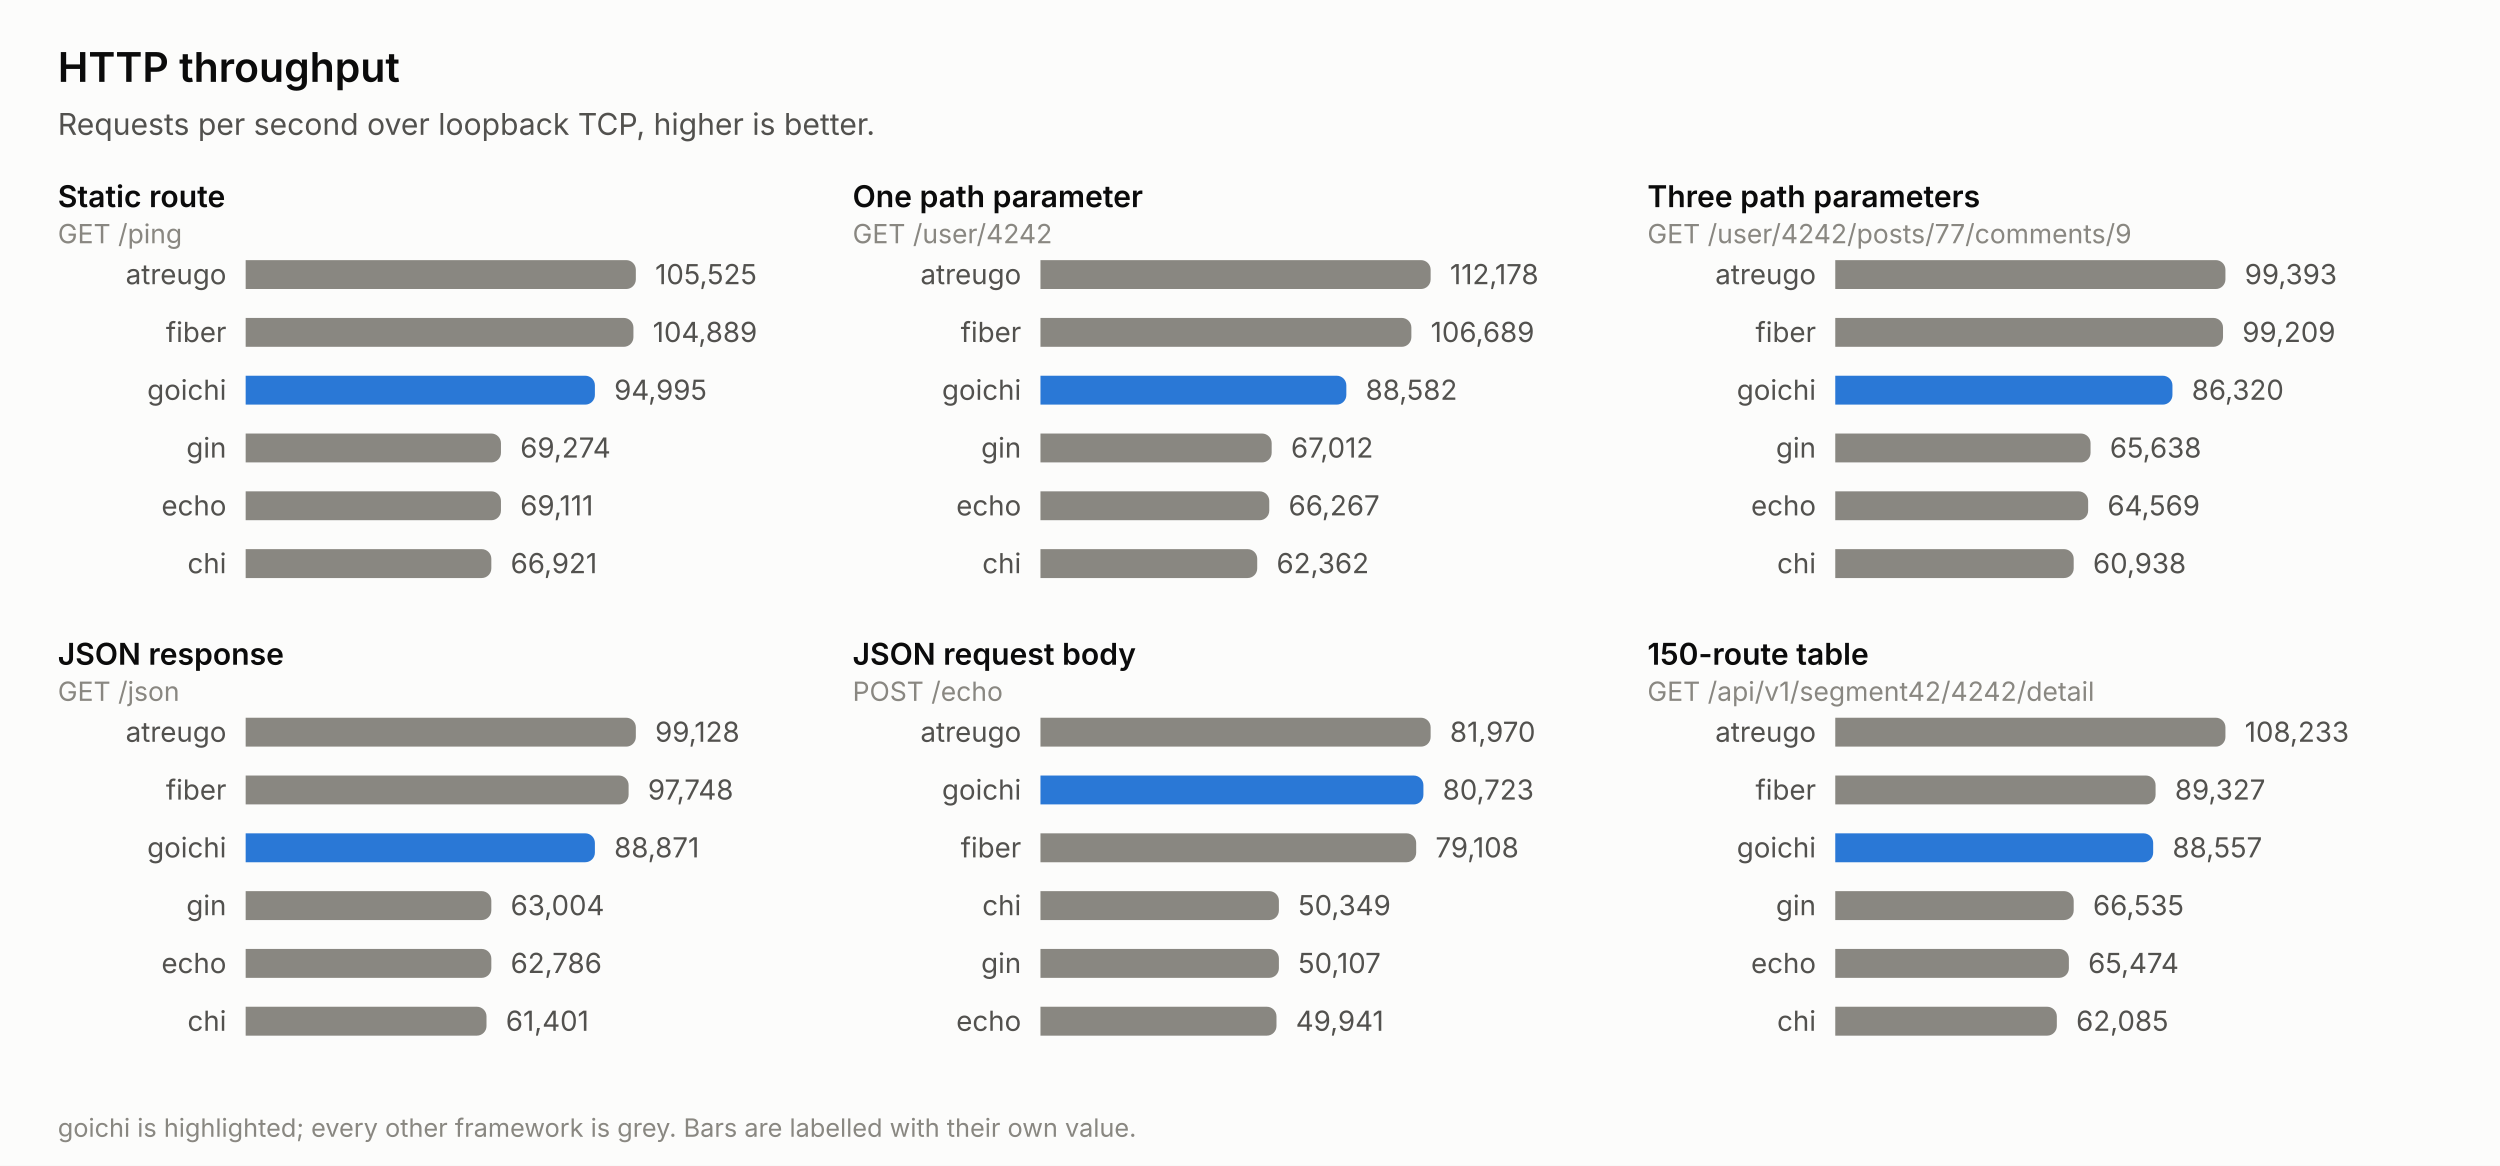
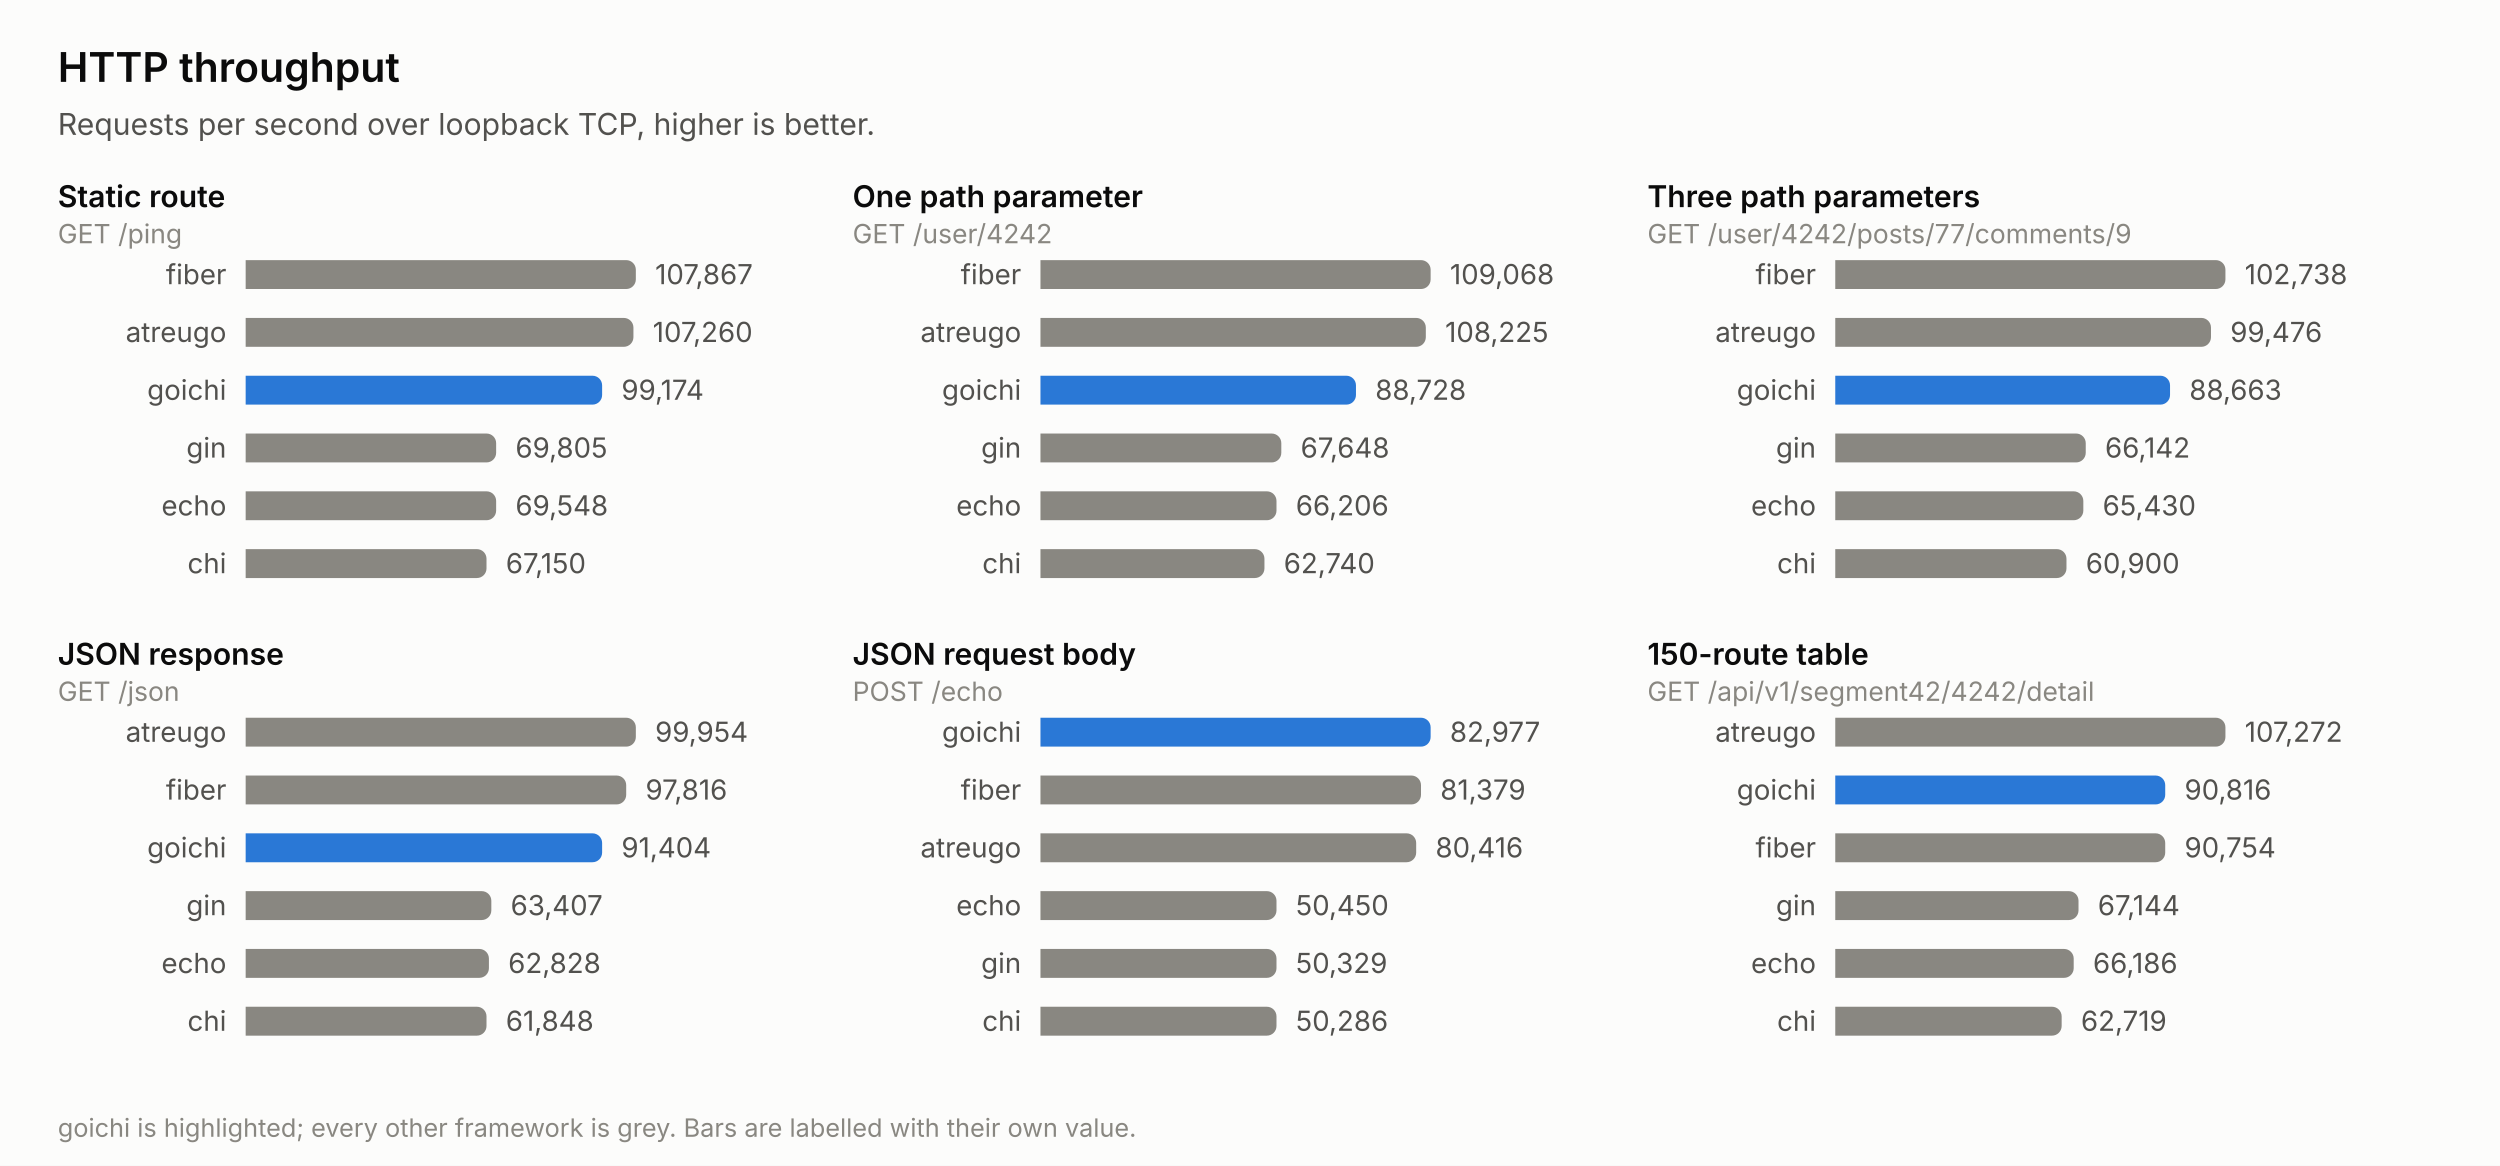
<svg xmlns="http://www.w3.org/2000/svg" width="1038" height="484" viewBox="0 0 1038 484" role="img" aria-label="HTTP throughput">
  <style>
    .gb-surface { fill: #fcfcfb; }
    .gb-title { font: 600 17px system-ui, -apple-system, "Segoe UI", sans-serif; fill: #0b0b0b; }
    .gb-subtitle { font: 400 12.5px system-ui, -apple-system, "Segoe UI", sans-serif; fill: #52514e; }
    .gb-panel-title { font: 600 12.5px system-ui, -apple-system, "Segoe UI", sans-serif; fill: #0b0b0b; }
    .gb-panel-note { font: 400 11px system-ui, -apple-system, "Segoe UI", sans-serif; fill: #898781; }
    .gb-row-label { font: 400 11.5px system-ui, -apple-system, "Segoe UI", sans-serif; fill: #52514e; text-anchor: end; }
    .gb-row-value { font: 400 11.5px system-ui, -apple-system, "Segoe UI", sans-serif; fill: #52514e; font-variant-numeric: tabular-nums; }
    .gb-row-missing { font: 400 11.5px system-ui, -apple-system, "Segoe UI", sans-serif; fill: #898781; }
    .gb-footnote { font: 400 10.5px system-ui, -apple-system, "Segoe UI", sans-serif; fill: #898781; }
    .gb-bar { fill: #898781; }
    .gb-bar.gb-accent { fill: #2a78d6; }
    @media (prefers-color-scheme: dark) {
      .gb-surface { fill: #1a1a19; }
      .gb-title { fill: #ffffff; }
      .gb-subtitle, .gb-row-label, .gb-row-value { fill: #c3c2b7; }
      .gb-panel-title { fill: #ffffff; }
      .gb-bar.gb-accent { fill: #3987e5; }
    }
  </style>
  <rect width="1038" height="484" class="gb-surface" />
  <text x="24" y="34" class="gb-title">HTTP throughput</text>
  <text x="24" y="56" class="gb-subtitle">Requests per second over loopback TCP, higher is better.</text>
  <text x="24" y="86" class="gb-panel-title">Static route</text>
  <text x="24" y="101" class="gb-panel-note">GET /ping</text>
-   <text x="94" y="118" class="gb-row-label">atreugo</text>
+   <text x="94" y="118" class="gb-row-label">fiber</text>
  <path d="M102 108 H260 a4 4 0 0 1 4 4 V116 a4 4 0 0 1 -4 4 H102 Z" class="gb-bar" />
-   <text x="272" y="118" class="gb-row-value">105,525</text>
-   <text x="94" y="142" class="gb-row-label">fiber</text>
+   <text x="272" y="118" class="gb-row-value">107,867</text>
+   <text x="94" y="142" class="gb-row-label">atreugo</text>
  <path d="M102 132 H259 a4 4 0 0 1 4 4 V140 a4 4 0 0 1 -4 4 H102 Z" class="gb-bar" />
-   <text x="271" y="142" class="gb-row-value">104,889</text>
+   <text x="271" y="142" class="gb-row-value">107,260</text>
  <text x="94" y="166" class="gb-row-label">goichi</text>
-   <path d="M102 156 H243 a4 4 0 0 1 4 4 V164 a4 4 0 0 1 -4 4 H102 Z" class="gb-bar gb-accent" />
-   <text x="255" y="166" class="gb-row-value">94,995</text>
+   <path d="M102 156 H246 a4 4 0 0 1 4 4 V164 a4 4 0 0 1 -4 4 H102 Z" class="gb-bar gb-accent" />
+   <text x="258" y="166" class="gb-row-value">99,174</text>
  <text x="94" y="190" class="gb-row-label">gin</text>
-   <path d="M102 180 H204 a4 4 0 0 1 4 4 V188 a4 4 0 0 1 -4 4 H102 Z" class="gb-bar" />
-   <text x="216" y="190" class="gb-row-value">69,274</text>
+   <path d="M102 180 H202 a4 4 0 0 1 4 4 V188 a4 4 0 0 1 -4 4 H102 Z" class="gb-bar" />
+   <text x="214" y="190" class="gb-row-value">69,805</text>
  <text x="94" y="214" class="gb-row-label">echo</text>
-   <path d="M102 204 H204 a4 4 0 0 1 4 4 V212 a4 4 0 0 1 -4 4 H102 Z" class="gb-bar" />
-   <text x="216" y="214" class="gb-row-value">69,111</text>
+   <path d="M102 204 H202 a4 4 0 0 1 4 4 V212 a4 4 0 0 1 -4 4 H102 Z" class="gb-bar" />
+   <text x="214" y="214" class="gb-row-value">69,548</text>
  <text x="94" y="238" class="gb-row-label">chi</text>
-   <path d="M102 228 H200 a4 4 0 0 1 4 4 V236 a4 4 0 0 1 -4 4 H102 Z" class="gb-bar" />
-   <text x="212" y="238" class="gb-row-value">66,921</text>
+   <path d="M102 228 H198 a4 4 0 0 1 4 4 V236 a4 4 0 0 1 -4 4 H102 Z" class="gb-bar" />
+   <text x="210" y="238" class="gb-row-value">67,150</text>
  <text x="354" y="86" class="gb-panel-title">One path parameter</text>
  <text x="354" y="101" class="gb-panel-note">GET /user/4242</text>
-   <text x="424" y="118" class="gb-row-label">atreugo</text>
+   <text x="424" y="118" class="gb-row-label">fiber</text>
  <path d="M432 108 H590 a4 4 0 0 1 4 4 V116 a4 4 0 0 1 -4 4 H432 Z" class="gb-bar" />
-   <text x="602" y="118" class="gb-row-value">112,178</text>
-   <text x="424" y="142" class="gb-row-label">fiber</text>
-   <path d="M432 132 H582 a4 4 0 0 1 4 4 V140 a4 4 0 0 1 -4 4 H432 Z" class="gb-bar" />
-   <text x="594" y="142" class="gb-row-value">106,689</text>
+   <text x="602" y="118" class="gb-row-value">109,068</text>
+   <text x="424" y="142" class="gb-row-label">atreugo</text>
+   <path d="M432 132 H588 a4 4 0 0 1 4 4 V140 a4 4 0 0 1 -4 4 H432 Z" class="gb-bar" />
+   <text x="600" y="142" class="gb-row-value">108,225</text>
  <text x="424" y="166" class="gb-row-label">goichi</text>
-   <path d="M432 156 H555 a4 4 0 0 1 4 4 V164 a4 4 0 0 1 -4 4 H432 Z" class="gb-bar gb-accent" />
-   <text x="567" y="166" class="gb-row-value">88,582</text>
+   <path d="M432 156 H559 a4 4 0 0 1 4 4 V164 a4 4 0 0 1 -4 4 H432 Z" class="gb-bar gb-accent" />
+   <text x="571" y="166" class="gb-row-value">88,728</text>
  <text x="424" y="190" class="gb-row-label">gin</text>
-   <path d="M432 180 H524 a4 4 0 0 1 4 4 V188 a4 4 0 0 1 -4 4 H432 Z" class="gb-bar" />
-   <text x="536" y="190" class="gb-row-value">67,012</text>
+   <path d="M432 180 H528 a4 4 0 0 1 4 4 V188 a4 4 0 0 1 -4 4 H432 Z" class="gb-bar" />
+   <text x="540" y="190" class="gb-row-value">67,648</text>
  <text x="424" y="214" class="gb-row-label">echo</text>
-   <path d="M432 204 H523 a4 4 0 0 1 4 4 V212 a4 4 0 0 1 -4 4 H432 Z" class="gb-bar" />
-   <text x="535" y="214" class="gb-row-value">66,267</text>
+   <path d="M432 204 H526 a4 4 0 0 1 4 4 V212 a4 4 0 0 1 -4 4 H432 Z" class="gb-bar" />
+   <text x="538" y="214" class="gb-row-value">66,206</text>
  <text x="424" y="238" class="gb-row-label">chi</text>
-   <path d="M432 228 H518 a4 4 0 0 1 4 4 V236 a4 4 0 0 1 -4 4 H432 Z" class="gb-bar" />
-   <text x="530" y="238" class="gb-row-value">62,362</text>
+   <path d="M432 228 H521 a4 4 0 0 1 4 4 V236 a4 4 0 0 1 -4 4 H432 Z" class="gb-bar" />
+   <text x="533" y="238" class="gb-row-value">62,740</text>
  <text x="684" y="86" class="gb-panel-title">Three path parameters</text>
  <text x="684" y="101" class="gb-panel-note">GET /user/4242/posts/77/comments/9</text>
-   <text x="754" y="118" class="gb-row-label">atreugo</text>
+   <text x="754" y="118" class="gb-row-label">fiber</text>
  <path d="M762 108 H920 a4 4 0 0 1 4 4 V116 a4 4 0 0 1 -4 4 H762 Z" class="gb-bar" />
-   <text x="932" y="118" class="gb-row-value">99,393</text>
-   <text x="754" y="142" class="gb-row-label">fiber</text>
-   <path d="M762 132 H919 a4 4 0 0 1 4 4 V140 a4 4 0 0 1 -4 4 H762 Z" class="gb-bar" />
-   <text x="931" y="142" class="gb-row-value">99,209</text>
+   <text x="932" y="118" class="gb-row-value">102,738</text>
+   <text x="754" y="142" class="gb-row-label">atreugo</text>
+   <path d="M762 132 H914 a4 4 0 0 1 4 4 V140 a4 4 0 0 1 -4 4 H762 Z" class="gb-bar" />
+   <text x="926" y="142" class="gb-row-value">99,476</text>
  <text x="754" y="166" class="gb-row-label">goichi</text>
-   <path d="M762 156 H898 a4 4 0 0 1 4 4 V164 a4 4 0 0 1 -4 4 H762 Z" class="gb-bar gb-accent" />
-   <text x="910" y="166" class="gb-row-value">86,320</text>
+   <path d="M762 156 H897 a4 4 0 0 1 4 4 V164 a4 4 0 0 1 -4 4 H762 Z" class="gb-bar gb-accent" />
+   <text x="909" y="166" class="gb-row-value">88,663</text>
  <text x="754" y="190" class="gb-row-label">gin</text>
-   <path d="M762 180 H864 a4 4 0 0 1 4 4 V188 a4 4 0 0 1 -4 4 H762 Z" class="gb-bar" />
-   <text x="876" y="190" class="gb-row-value">65,638</text>
+   <path d="M762 180 H862 a4 4 0 0 1 4 4 V188 a4 4 0 0 1 -4 4 H762 Z" class="gb-bar" />
+   <text x="874" y="190" class="gb-row-value">66,142</text>
  <text x="754" y="214" class="gb-row-label">echo</text>
-   <path d="M762 204 H863 a4 4 0 0 1 4 4 V212 a4 4 0 0 1 -4 4 H762 Z" class="gb-bar" />
-   <text x="875" y="214" class="gb-row-value">64,569</text>
+   <path d="M762 204 H861 a4 4 0 0 1 4 4 V212 a4 4 0 0 1 -4 4 H762 Z" class="gb-bar" />
+   <text x="873" y="214" class="gb-row-value">65,430</text>
  <text x="754" y="238" class="gb-row-label">chi</text>
-   <path d="M762 228 H857 a4 4 0 0 1 4 4 V236 a4 4 0 0 1 -4 4 H762 Z" class="gb-bar" />
-   <text x="869" y="238" class="gb-row-value">60,938</text>
+   <path d="M762 228 H854 a4 4 0 0 1 4 4 V236 a4 4 0 0 1 -4 4 H762 Z" class="gb-bar" />
+   <text x="866" y="238" class="gb-row-value">60,900</text>
  <text x="24" y="276" class="gb-panel-title">JSON response</text>
  <text x="24" y="291" class="gb-panel-note">GET /json</text>
  <text x="94" y="308" class="gb-row-label">atreugo</text>
  <path d="M102 298 H260 a4 4 0 0 1 4 4 V306 a4 4 0 0 1 -4 4 H102 Z" class="gb-bar" />
-   <text x="272" y="308" class="gb-row-value">99,128</text>
+   <text x="272" y="308" class="gb-row-value">99,954</text>
  <text x="94" y="332" class="gb-row-label">fiber</text>
-   <path d="M102 322 H257 a4 4 0 0 1 4 4 V330 a4 4 0 0 1 -4 4 H102 Z" class="gb-bar" />
-   <text x="269" y="332" class="gb-row-value">97,748</text>
+   <path d="M102 322 H256 a4 4 0 0 1 4 4 V330 a4 4 0 0 1 -4 4 H102 Z" class="gb-bar" />
+   <text x="268" y="332" class="gb-row-value">97,816</text>
  <text x="94" y="356" class="gb-row-label">goichi</text>
-   <path d="M102 346 H243 a4 4 0 0 1 4 4 V354 a4 4 0 0 1 -4 4 H102 Z" class="gb-bar gb-accent" />
-   <text x="255" y="356" class="gb-row-value">88,871</text>
+   <path d="M102 346 H246 a4 4 0 0 1 4 4 V354 a4 4 0 0 1 -4 4 H102 Z" class="gb-bar gb-accent" />
+   <text x="258" y="356" class="gb-row-value">91,404</text>
  <text x="94" y="380" class="gb-row-label">gin</text>
  <path d="M102 370 H200 a4 4 0 0 1 4 4 V378 a4 4 0 0 1 -4 4 H102 Z" class="gb-bar" />
-   <text x="212" y="380" class="gb-row-value">63,004</text>
+   <text x="212" y="380" class="gb-row-value">63,407</text>
  <text x="94" y="404" class="gb-row-label">echo</text>
-   <path d="M102 394 H200 a4 4 0 0 1 4 4 V402 a4 4 0 0 1 -4 4 H102 Z" class="gb-bar" />
-   <text x="212" y="404" class="gb-row-value">62,786</text>
+   <path d="M102 394 H199 a4 4 0 0 1 4 4 V402 a4 4 0 0 1 -4 4 H102 Z" class="gb-bar" />
+   <text x="211" y="404" class="gb-row-value">62,828</text>
  <text x="94" y="428" class="gb-row-label">chi</text>
  <path d="M102 418 H198 a4 4 0 0 1 4 4 V426 a4 4 0 0 1 -4 4 H102 Z" class="gb-bar" />
-   <text x="210" y="428" class="gb-row-value">61,401</text>
+   <text x="210" y="428" class="gb-row-value">61,848</text>
  <text x="354" y="276" class="gb-panel-title">JSON request body</text>
  <text x="354" y="291" class="gb-panel-note">POST /echo</text>
-   <text x="424" y="308" class="gb-row-label">atreugo</text>
-   <path d="M432 298 H590 a4 4 0 0 1 4 4 V306 a4 4 0 0 1 -4 4 H432 Z" class="gb-bar" />
-   <text x="602" y="308" class="gb-row-value">81,970</text>
-   <text x="424" y="332" class="gb-row-label">goichi</text>
-   <path d="M432 322 H587 a4 4 0 0 1 4 4 V330 a4 4 0 0 1 -4 4 H432 Z" class="gb-bar gb-accent" />
-   <text x="599" y="332" class="gb-row-value">80,723</text>
-   <text x="424" y="356" class="gb-row-label">fiber</text>
+   <text x="424" y="308" class="gb-row-label">goichi</text>
+   <path d="M432 298 H590 a4 4 0 0 1 4 4 V306 a4 4 0 0 1 -4 4 H432 Z" class="gb-bar gb-accent" />
+   <text x="602" y="308" class="gb-row-value">82,977</text>
+   <text x="424" y="332" class="gb-row-label">fiber</text>
+   <path d="M432 322 H586 a4 4 0 0 1 4 4 V330 a4 4 0 0 1 -4 4 H432 Z" class="gb-bar" />
+   <text x="598" y="332" class="gb-row-value">81,379</text>
+   <text x="424" y="356" class="gb-row-label">atreugo</text>
  <path d="M432 346 H584 a4 4 0 0 1 4 4 V354 a4 4 0 0 1 -4 4 H432 Z" class="gb-bar" />
-   <text x="596" y="356" class="gb-row-value">79,108</text>
-   <text x="424" y="380" class="gb-row-label">chi</text>
-   <path d="M432 370 H527 a4 4 0 0 1 4 4 V378 a4 4 0 0 1 -4 4 H432 Z" class="gb-bar" />
-   <text x="539" y="380" class="gb-row-value">50,349</text>
+   <text x="596" y="356" class="gb-row-value">80,416</text>
+   <text x="424" y="380" class="gb-row-label">echo</text>
+   <path d="M432 370 H526 a4 4 0 0 1 4 4 V378 a4 4 0 0 1 -4 4 H432 Z" class="gb-bar" />
+   <text x="538" y="380" class="gb-row-value">50,450</text>
  <text x="424" y="404" class="gb-row-label">gin</text>
-   <path d="M432 394 H527 a4 4 0 0 1 4 4 V402 a4 4 0 0 1 -4 4 H432 Z" class="gb-bar" />
-   <text x="539" y="404" class="gb-row-value">50,107</text>
-   <text x="424" y="428" class="gb-row-label">echo</text>
+   <path d="M432 394 H526 a4 4 0 0 1 4 4 V402 a4 4 0 0 1 -4 4 H432 Z" class="gb-bar" />
+   <text x="538" y="404" class="gb-row-value">50,329</text>
+   <text x="424" y="428" class="gb-row-label">chi</text>
  <path d="M432 418 H526 a4 4 0 0 1 4 4 V426 a4 4 0 0 1 -4 4 H432 Z" class="gb-bar" />
-   <text x="538" y="428" class="gb-row-value">49,941</text>
+   <text x="538" y="428" class="gb-row-value">50,286</text>
  <text x="684" y="276" class="gb-panel-title">150-route table</text>
  <text x="684" y="291" class="gb-panel-note">GET /api/v1/segment42/4242/detail</text>
  <text x="754" y="308" class="gb-row-label">atreugo</text>
  <path d="M762 298 H920 a4 4 0 0 1 4 4 V306 a4 4 0 0 1 -4 4 H762 Z" class="gb-bar" />
-   <text x="932" y="308" class="gb-row-value">108,233</text>
-   <text x="754" y="332" class="gb-row-label">fiber</text>
-   <path d="M762 322 H891 a4 4 0 0 1 4 4 V330 a4 4 0 0 1 -4 4 H762 Z" class="gb-bar" />
-   <text x="903" y="332" class="gb-row-value">89,327</text>
-   <text x="754" y="356" class="gb-row-label">goichi</text>
-   <path d="M762 346 H890 a4 4 0 0 1 4 4 V354 a4 4 0 0 1 -4 4 H762 Z" class="gb-bar gb-accent" />
-   <text x="902" y="356" class="gb-row-value">88,557</text>
+   <text x="932" y="308" class="gb-row-value">107,272</text>
+   <text x="754" y="332" class="gb-row-label">goichi</text>
+   <path d="M762 322 H895 a4 4 0 0 1 4 4 V330 a4 4 0 0 1 -4 4 H762 Z" class="gb-bar gb-accent" />
+   <text x="907" y="332" class="gb-row-value">90,816</text>
+   <text x="754" y="356" class="gb-row-label">fiber</text>
+   <path d="M762 346 H895 a4 4 0 0 1 4 4 V354 a4 4 0 0 1 -4 4 H762 Z" class="gb-bar" />
+   <text x="907" y="356" class="gb-row-value">90,754</text>
  <text x="754" y="380" class="gb-row-label">gin</text>
-   <path d="M762 370 H857 a4 4 0 0 1 4 4 V378 a4 4 0 0 1 -4 4 H762 Z" class="gb-bar" />
-   <text x="869" y="380" class="gb-row-value">66,535</text>
+   <path d="M762 370 H859 a4 4 0 0 1 4 4 V378 a4 4 0 0 1 -4 4 H762 Z" class="gb-bar" />
+   <text x="871" y="380" class="gb-row-value">67,144</text>
  <text x="754" y="404" class="gb-row-label">echo</text>
-   <path d="M762 394 H855 a4 4 0 0 1 4 4 V402 a4 4 0 0 1 -4 4 H762 Z" class="gb-bar" />
-   <text x="867" y="404" class="gb-row-value">65,474</text>
+   <path d="M762 394 H857 a4 4 0 0 1 4 4 V402 a4 4 0 0 1 -4 4 H762 Z" class="gb-bar" />
+   <text x="869" y="404" class="gb-row-value">66,186</text>
  <text x="754" y="428" class="gb-row-label">chi</text>
-   <path d="M762 418 H850 a4 4 0 0 1 4 4 V426 a4 4 0 0 1 -4 4 H762 Z" class="gb-bar" />
-   <text x="862" y="428" class="gb-row-value">62,085</text>
+   <path d="M762 418 H852 a4 4 0 0 1 4 4 V426 a4 4 0 0 1 -4 4 H762 Z" class="gb-bar" />
+   <text x="864" y="428" class="gb-row-value">62,719</text>
  <text x="24" y="472" class="gb-footnote">goichi is highlighted; every other framework is grey. Bars are labelled with their own value.</text>
</svg>
